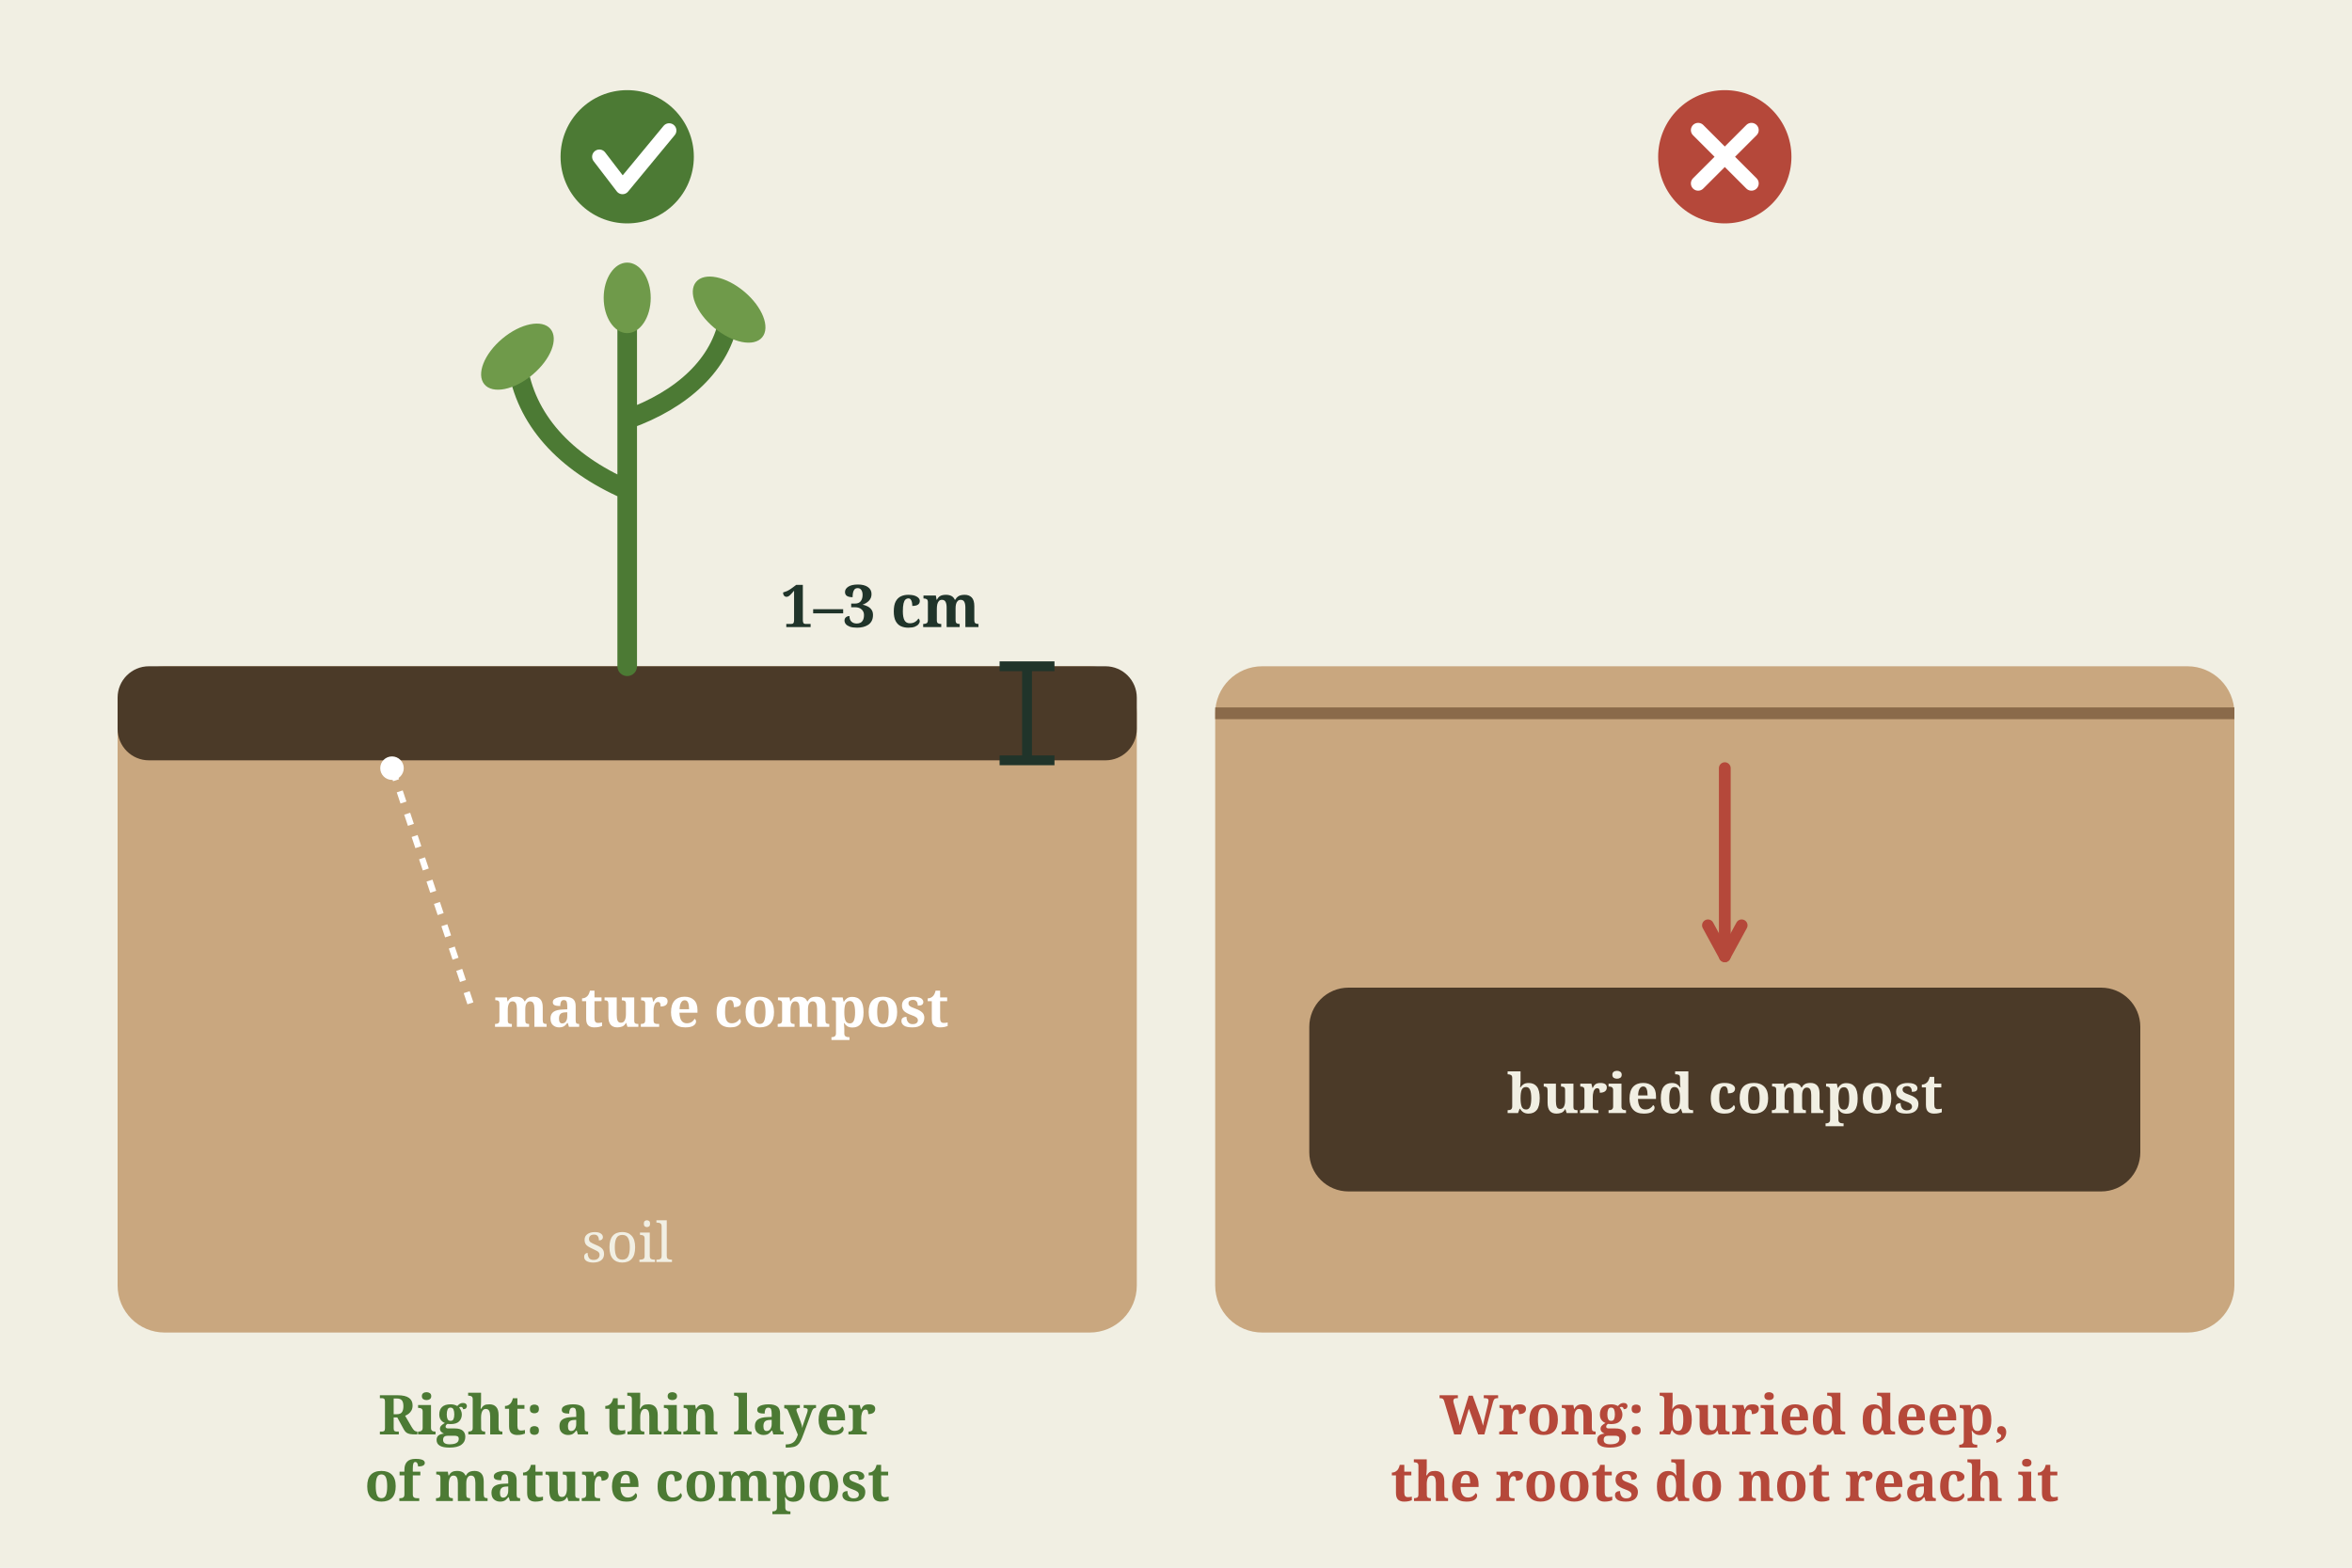
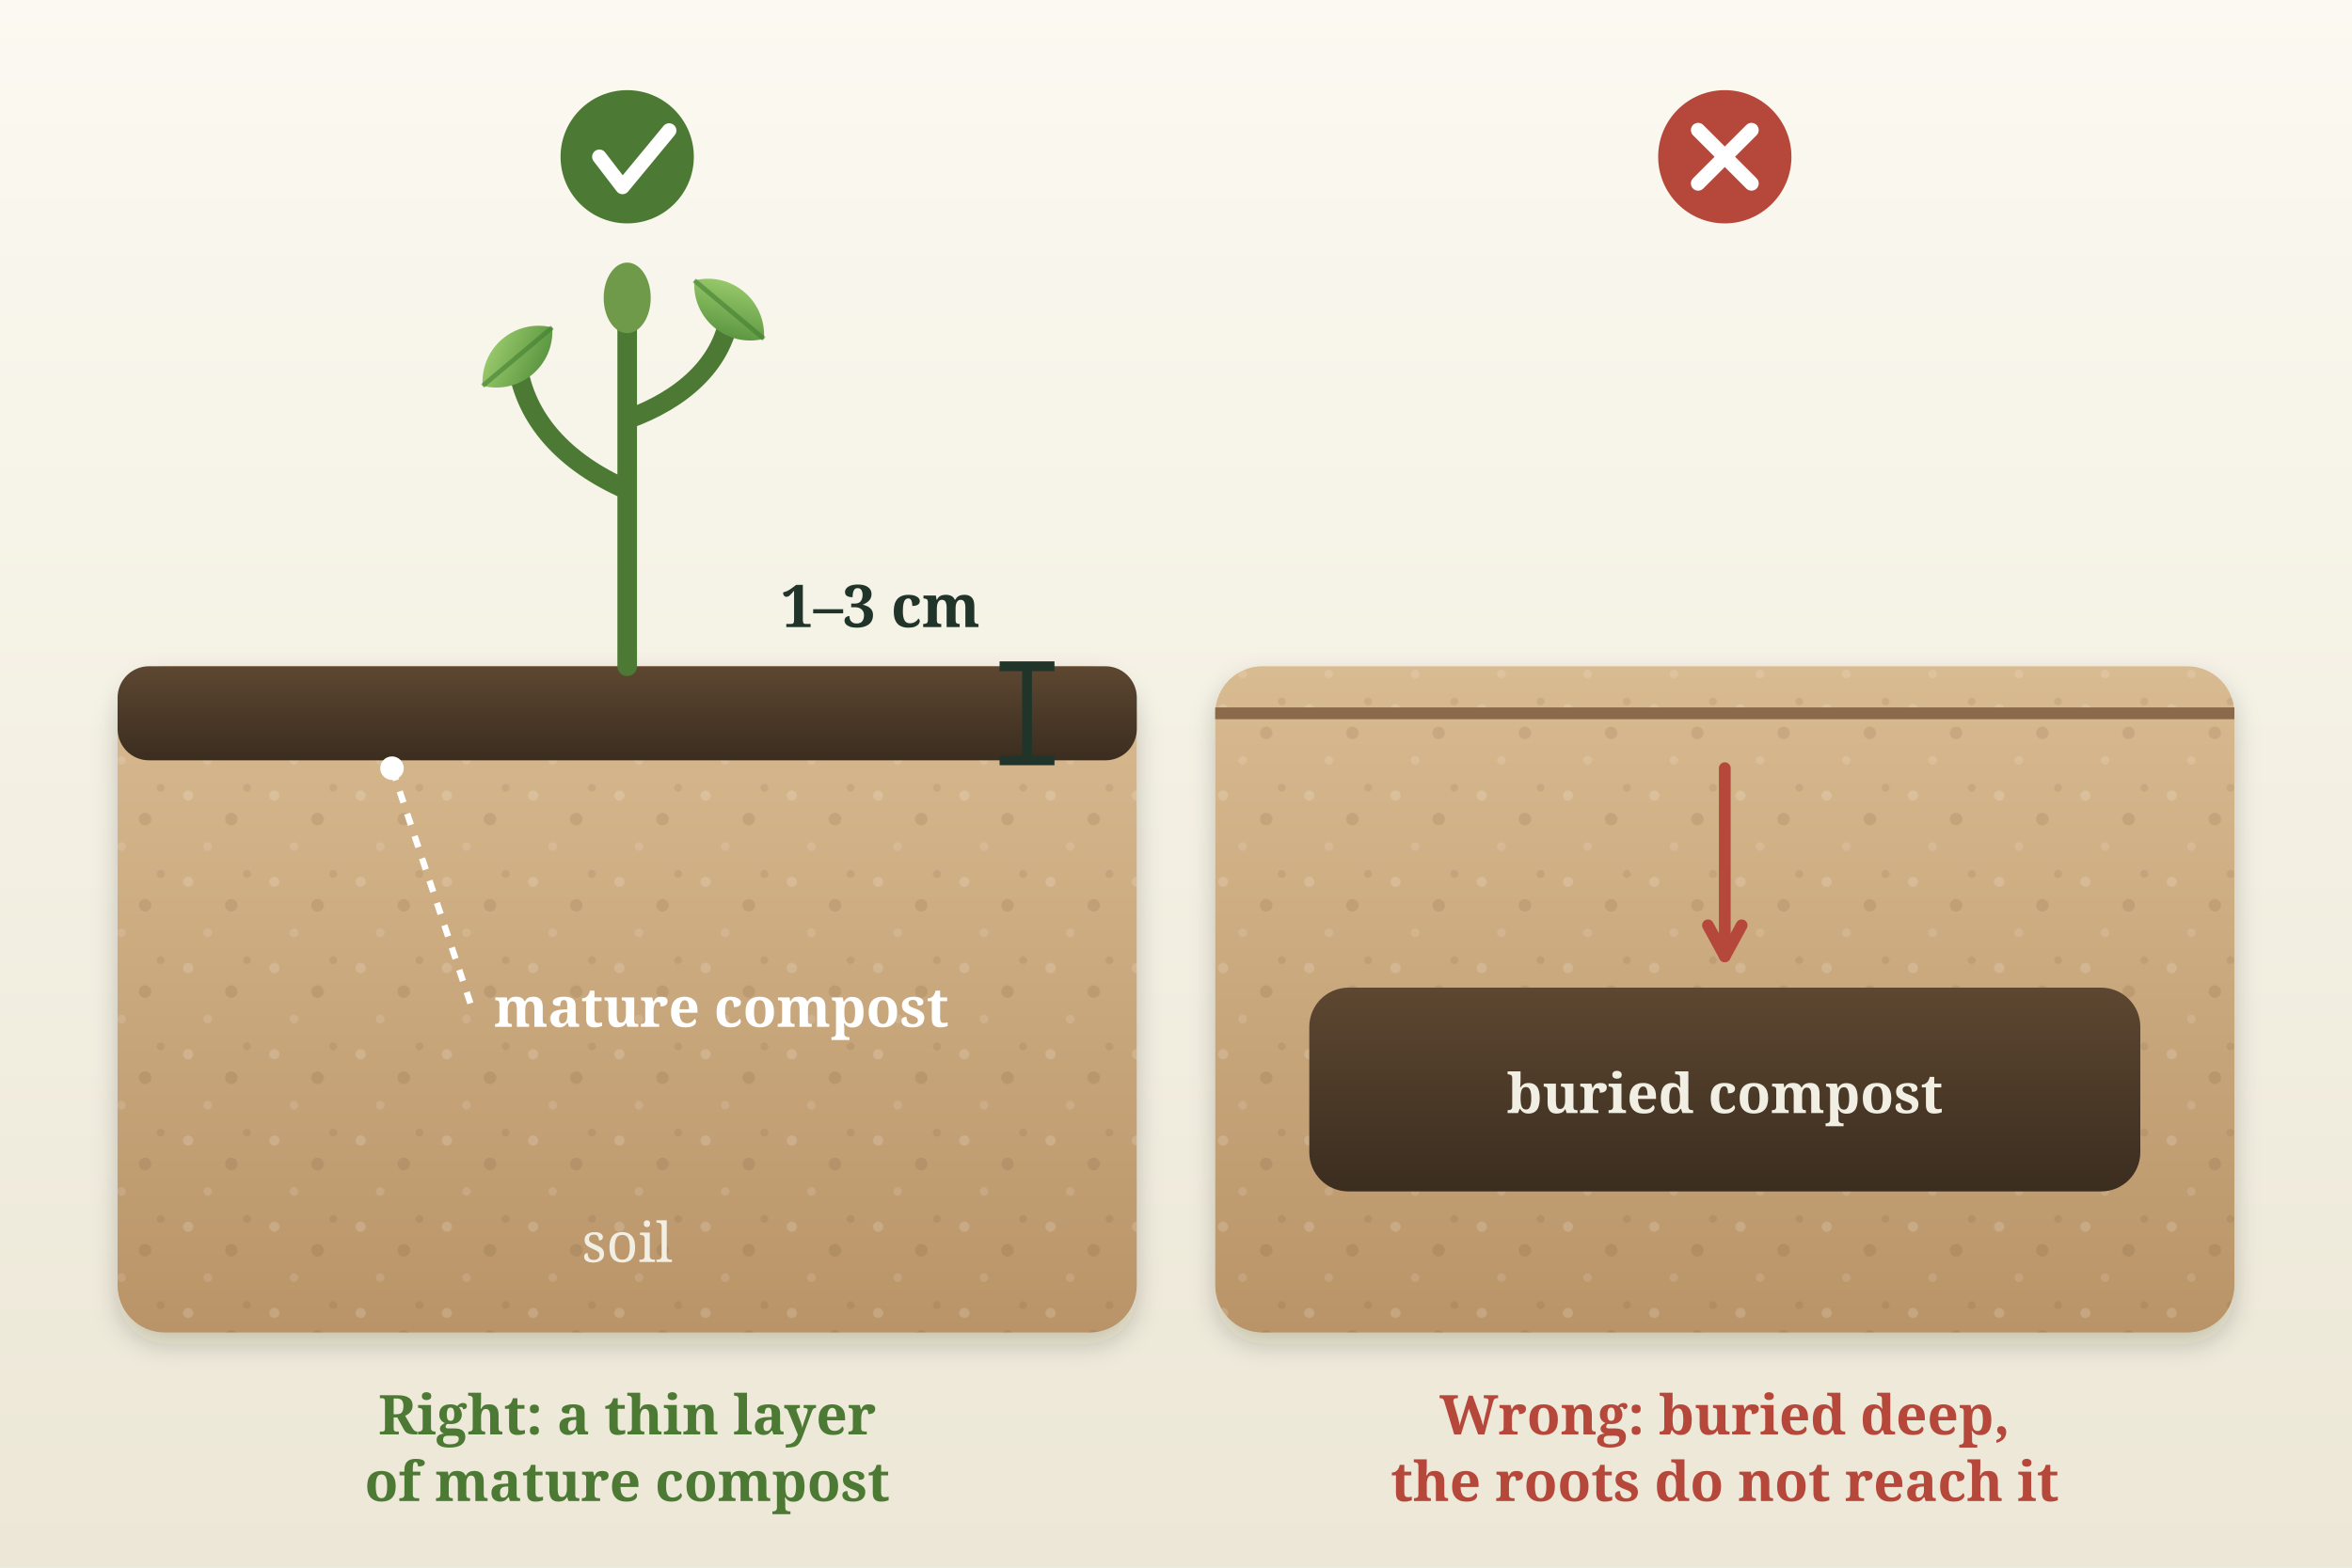
<svg xmlns="http://www.w3.org/2000/svg" viewBox="0 0 600 400" role="img" font-family="Georgia, serif">
-   <rect width="600" height="400" fill="#f1efe3" />
-   <rect x="30" y="170" width="260" height="170" rx="12" fill="#c9a77f" />
-   <rect x="30" y="170" width="260" height="24" rx="8" fill="#4b3a28" />
+   <defs>
+     <linearGradient id="gBg" x1="0" y1="0" x2="0" y2="1">
+       <stop offset="0" stop-color="#fbf9f1" />
+       <stop offset="1" stop-color="#ece7d6" />
+     </linearGradient>
+     <linearGradient id="gSolo" x1="0" y1="0" x2="0" y2="1">
+       <stop offset="0" stop-color="#d9bb91" />
+       <stop offset="1" stop-color="#b99468" />
+     </linearGradient>
+     <linearGradient id="gMadeira" x1="0" y1="0" x2="1" y2="0">
+       <stop offset="0" stop-color="#7a5c3d" />
+       <stop offset=".5" stop-color="#977654" />
+       <stop offset="1" stop-color="#6f5236" />
+     </linearGradient>
+     <linearGradient id="gComp" x1="0" y1="0" x2="0" y2="1">
+       <stop offset="0" stop-color="#5d4731" />
+       <stop offset="1" stop-color="#3b2d1f" />
+     </linearGradient>
+     <linearGradient id="gFolha" x1="0" y1="0" x2="1" y2="1">
+       <stop offset="0" stop-color="#a6d474" />
+       <stop offset="1" stop-color="#4d8a37" />
+     </linearGradient>
+     <pattern id="gTex" width="22" height="22" patternUnits="userSpaceOnUse">
+       <circle cx="4" cy="5" r="1.3" fill="#fff" opacity=".16" />
+       <circle cx="15" cy="11" r="1.6" fill="#5a3f26" opacity=".12" />
+       <circle cx="9" cy="18" r="1.1" fill="#fff" opacity=".12" />
+       <circle cx="19" cy="3" r="1" fill="#5a3f26" opacity=".10" />
+     </pattern>
+     <filter id="sombra" x="-10%" y="-10%" width="125%" height="135%">
+       <feDropShadow dx="0" dy="3" stdDeviation="3.2" flood-color="#2f2a1c" flood-opacity=".20" />
+     </filter>
+   </defs>
+   <rect width="600" height="400" fill="url(#gBg)" />
+   <rect x="30" y="170" width="260" height="170" rx="12" fill="url(#gSolo)" filter="url(#sombra)" />
+   <rect x="30" y="170" width="260" height="170" rx="12" fill="url(#gTex)" />
+   <rect x="30" y="170" width="260" height="24" rx="8" fill="url(#gComp)" />
  <g fill="none" stroke="#4c7a34" stroke-width="5" stroke-linecap="round">
    <path d="M160 170v-90M160 125c-16-7-26-18-28-32M160 107c14-5 24-14 26-26" />
  </g>
  <g fill="#6f9a4a">
-     <ellipse cx="132" cy="91" rx="11" ry="6" transform="rotate(-40 132 91)" />
-     <ellipse cx="186" cy="79" rx="11" ry="6" transform="rotate(40 186 79)" />
+     <g transform="translate(132 91) rotate(-40)">
+       <path d="M-11.6 0C-5.8 -7.9 5.8 -7.9 11.6 0C5.8 7.9 -5.8 7.9 -11.6 0Z" fill="url(#gFolha)" />
+       <path d="M-11.6 0H11.6" stroke="#3d7a2e" stroke-width="1.2" opacity=".55" />
+     </g>
+     <g transform="translate(186 79) rotate(40)">
+       <path d="M-11.6 0C-5.8 -7.9 5.8 -7.9 11.6 0C5.8 7.9 -5.8 7.9 -11.6 0Z" fill="url(#gFolha)" />
+       <path d="M-11.6 0H11.6" stroke="#3d7a2e" stroke-width="1.2" opacity=".55" />
+     </g>
    <ellipse cx="160" cy="76" rx="6" ry="9" />
  </g>
  <path d="M262 170v24M255 170h14M255 194h14" stroke="#20342a" stroke-width="2.5" fill="none" />
  <text x="250" y="160" font-size="15" font-weight="700" fill="#20342a" text-anchor="end">1–3 cm</text>
  <path d="M120 256L100 196" stroke="#fff" stroke-width="1.6" stroke-dasharray="3 3" />
  <circle cx="100" cy="196" r="3" fill="#fff" />
  <text x="126" y="262" font-size="14" font-weight="600" fill="#fff" text-anchor="start">mature compost</text>
  <text x="160" y="322" font-size="14" font-weight="400" fill="#f1efe3" text-anchor="middle">soil</text>
-   <rect x="310" y="170" width="260" height="170" rx="12" fill="#c9a77f" />
+   <rect x="310" y="170" width="260" height="170" rx="12" fill="url(#gSolo)" filter="url(#sombra)" />
+   <rect x="310" y="170" width="260" height="170" rx="12" fill="url(#gTex)" />
  <path d="M310 182h260" stroke="#8a6a4a" stroke-width="3" />
-   <rect x="334" y="252" width="212" height="52" rx="10" fill="#4b3a28" />
+   <rect x="334" y="252" width="212" height="52" rx="10" fill="url(#gComp)" />
  <text x="440" y="284" font-size="14" font-weight="600" fill="#f1efe3" text-anchor="middle">buried compost</text>
  <path d="M440 196L440 244" stroke="#b5483a" stroke-width="3" stroke-linecap="round" />
  <path d="M435.7 236.1L440 244L444.3 236.1" fill="none" stroke="#b5483a" stroke-width="3" stroke-linecap="round" stroke-linejoin="round" />
  <circle cx="160" cy="40" r="17" fill="#4c7a34" />
  <path d="M152.9 40l5.9 7.7 11.9-14.4" stroke="#fff" stroke-width="3.7" stroke-linecap="round" stroke-linejoin="round" fill="none" />
  <circle cx="440" cy="40" r="17" fill="#b5483a" />
  <path d="M433.2 33.2l13.6 13.6M446.8 33.2l-13.6 13.6" stroke="#fff" stroke-width="3.7" stroke-linecap="round" />
  <text x="160" y="366" font-size="14" font-weight="700" fill="#4c7a34" text-anchor="middle">Right: a thin layer</text>
  <text x="160" y="383" font-size="14" font-weight="700" fill="#4c7a34" text-anchor="middle">of mature compost</text>
  <text x="440" y="366" font-size="14" font-weight="700" fill="#b5483a" text-anchor="middle">Wrong: buried deep,</text>
  <text x="440" y="383" font-size="14" font-weight="700" fill="#b5483a" text-anchor="middle">the roots do not reach it</text>
</svg>
